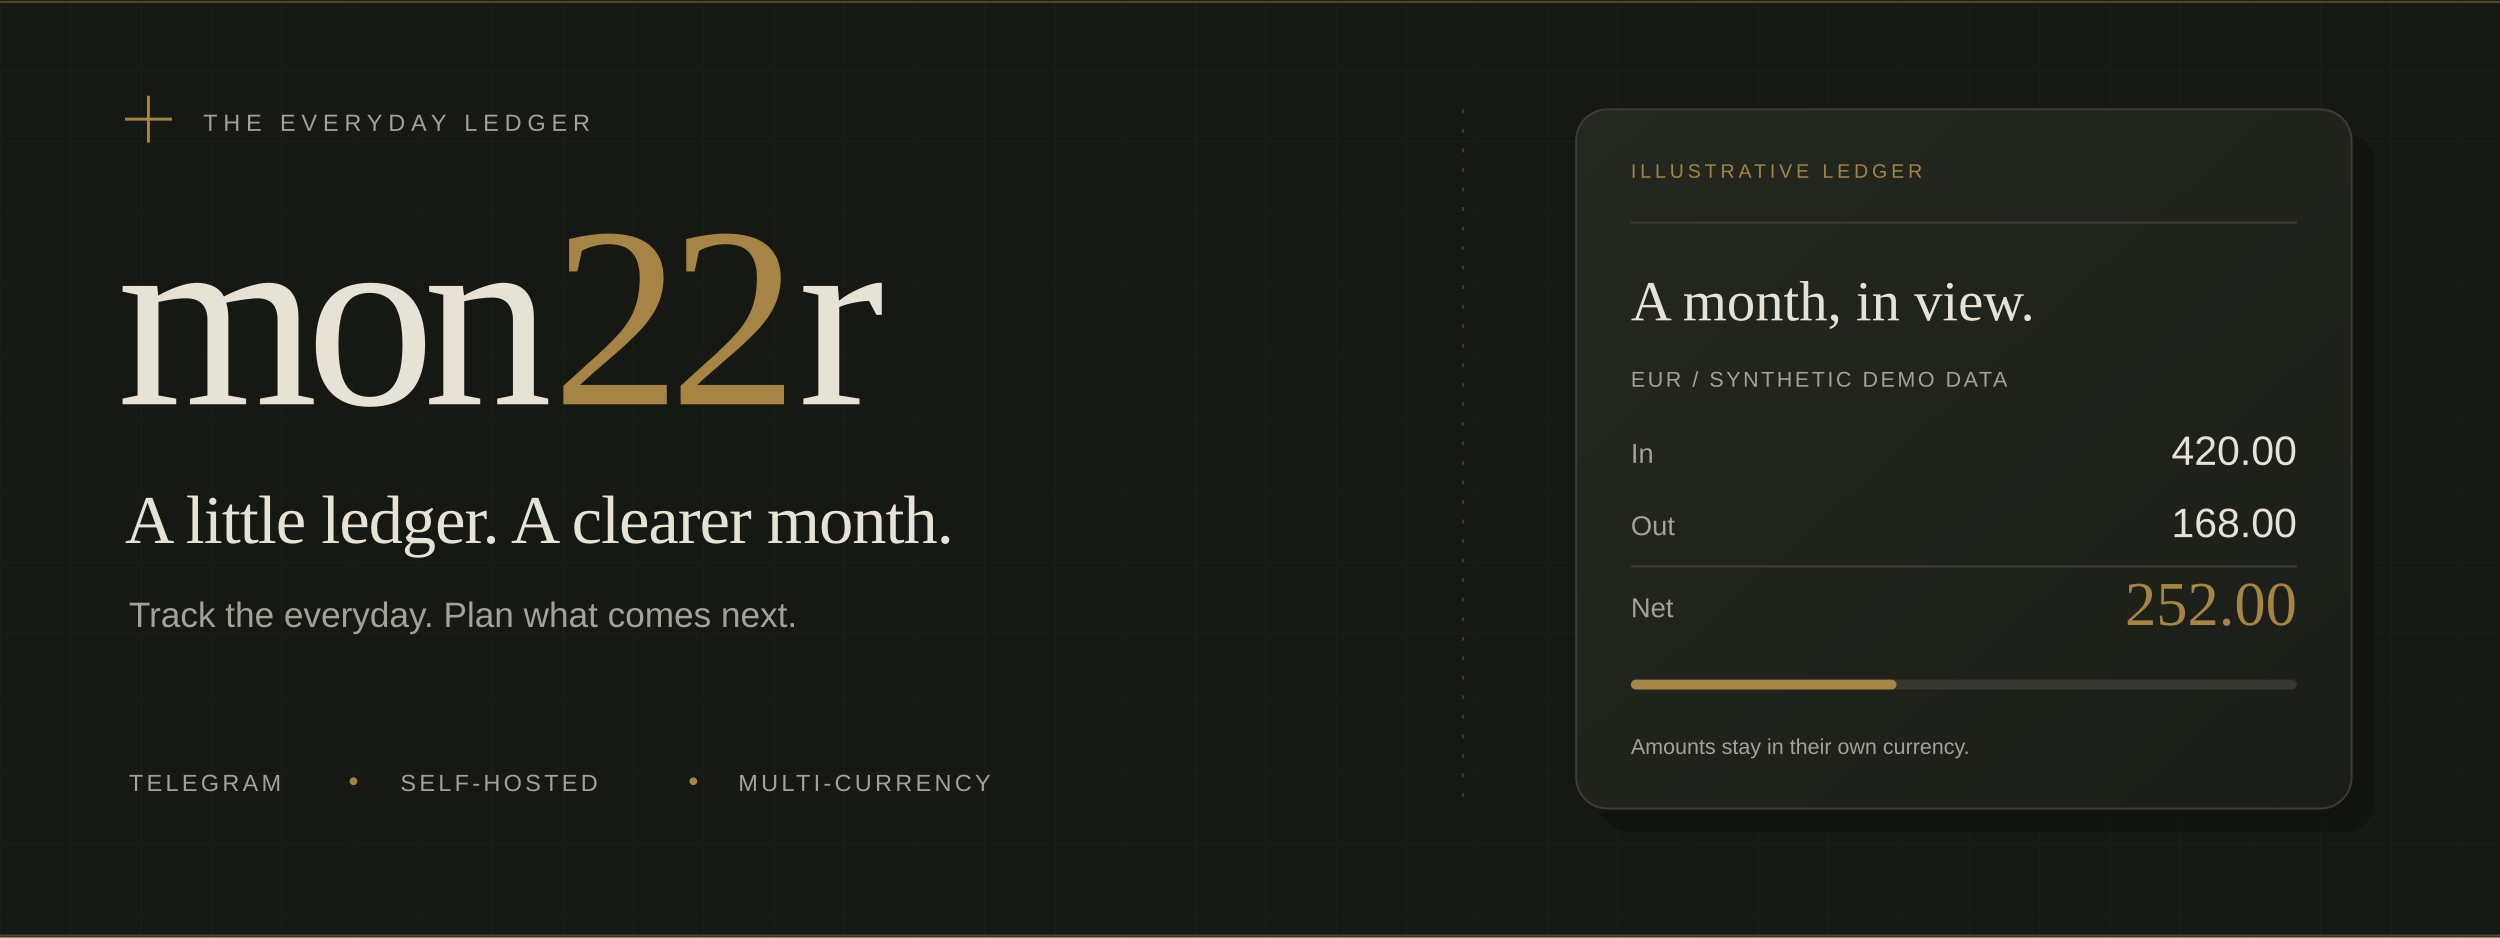
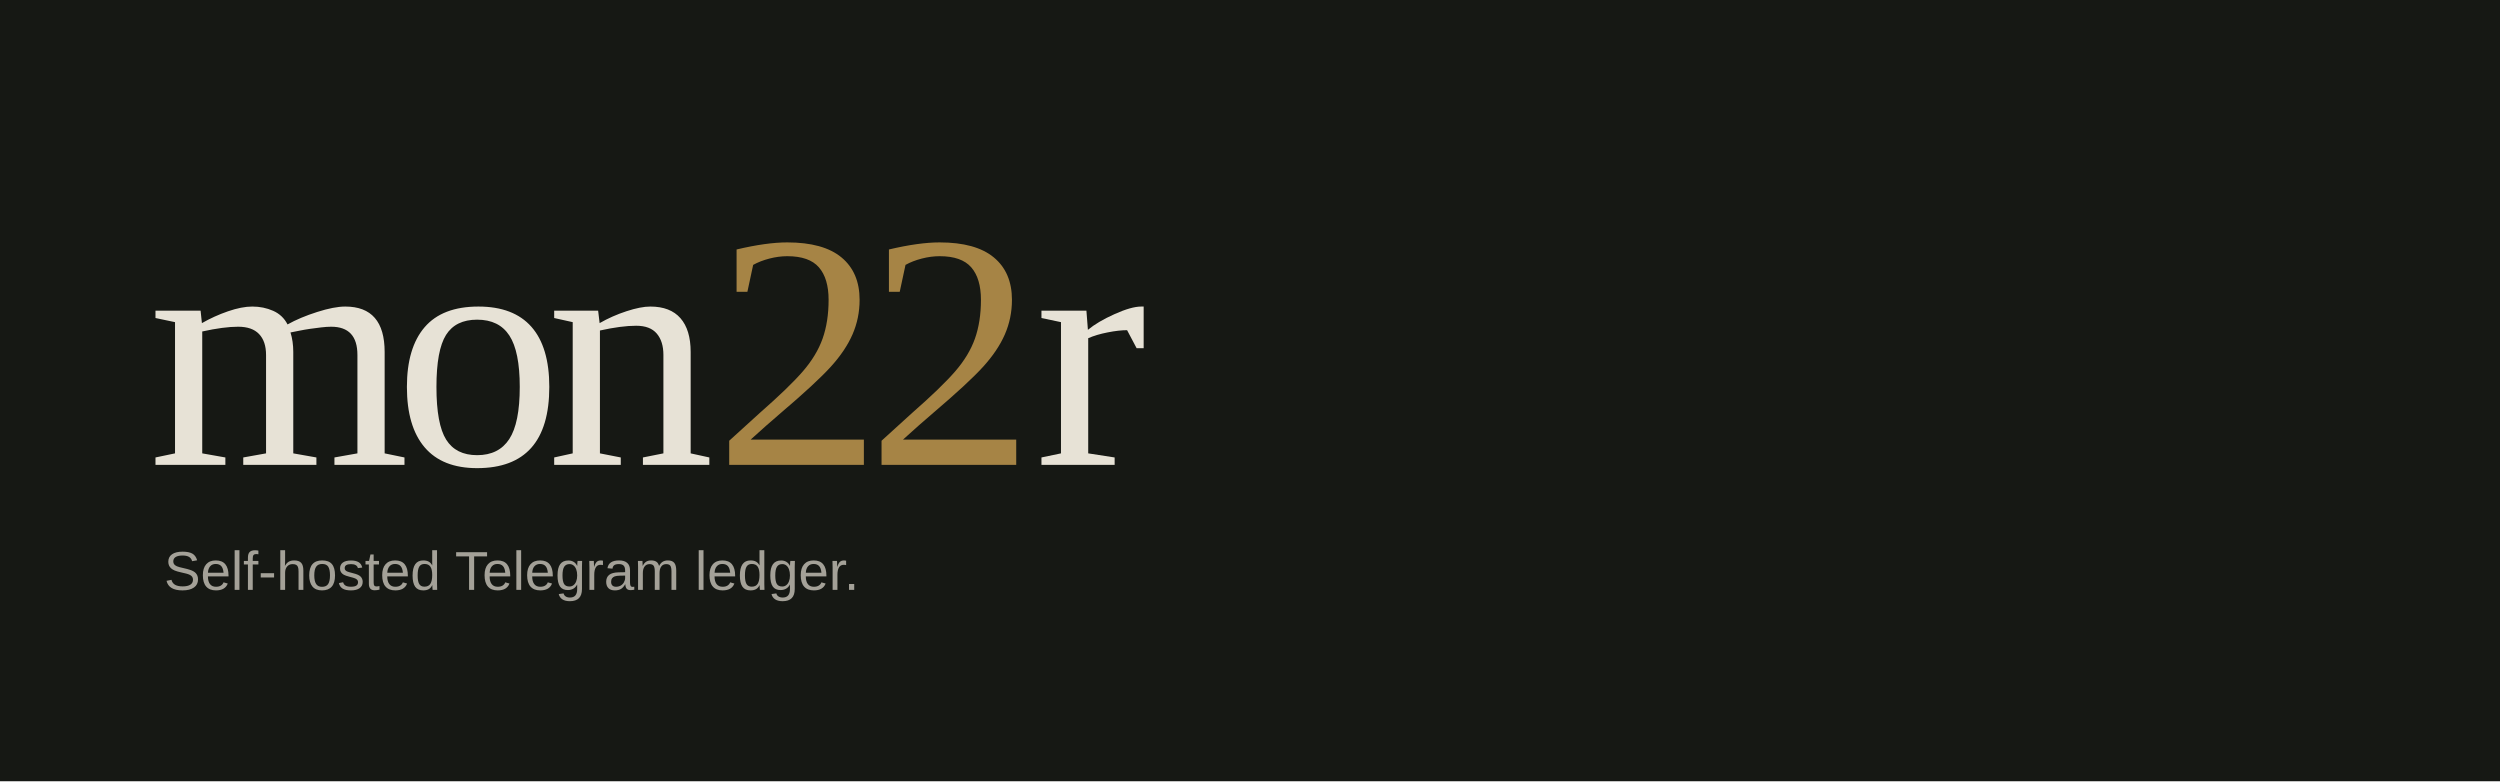
- <svg xmlns="http://www.w3.org/2000/svg" width="1280" height="480" viewBox="0 0 1280 480" role="img" aria-labelledby="title desc">
-   <defs>
-     <linearGradient id="paper" x1="0" y1="0" x2="1" y2="1">
-       <stop offset="0" stop-color="#252820" />
-       <stop offset="1" stop-color="#1b1e18" />
-     </linearGradient>
-     <pattern id="ruling" width="36" height="36" patternUnits="userSpaceOnUse">
-       <path d="M36 0H0V36" fill="none" stroke="#e7e2d6" stroke-opacity="0.025" />
-     </pattern>
-   </defs>
-   <rect width="1280" height="480" fill="#161814" />
-   <rect width="1280" height="480" fill="url(#ruling)" />
-   <path d="M0 1H1280M0 479H1280" stroke="#a68445" stroke-opacity="0.45" />
-   <g font-family="'IBM Plex Sans', Arial, sans-serif">
-     <path d="M64 61h24m-12-12v24" stroke="#a68445" stroke-width="1.5" />
-     <text x="104" y="67" fill="#a4a198" font-size="12" letter-spacing="3">THE EVERYDAY LEDGER</text>
-     <text x="60" y="207" fill="#e7e2d6" font-family="Fraunces, Georgia, 'Times New Roman', serif" font-size="132" letter-spacing="-6">mon<tspan fill="#a68445">22</tspan>r</text>
-     <text x="64" y="278" fill="#e7e2d6" font-family="Fraunces, Georgia, 'Times New Roman', serif" font-size="35" letter-spacing="-0.5">A little ledger. A clearer month.</text>
-     <text x="66" y="321" fill="#a4a198" font-size="18">Track the everyday. Plan what comes next.</text>
-     <g fill="#a4a198" font-size="12" letter-spacing="1.7">
-       <text x="66" y="405">TELEGRAM</text>
-       <text x="205" y="405">SELF-HOSTED</text>
-       <text x="378" y="405">MULTI-CURRENCY</text>
-     </g>
-     <g fill="#a68445">
-       <circle cx="181" cy="400" r="2" />
-       <circle cx="355" cy="400" r="2" />
-     </g>
-     <g transform="translate(807 56)">
-       <rect x="12" y="12" width="397" height="358" rx="16" fill="#0e100c" fill-opacity="0.55" />
-       <rect width="397" height="358" rx="16" fill="url(#paper)" stroke="#3c3c37" />
-       <path d="M28 58H369" stroke="#3c3c37" />
-       <text x="28" y="35" fill="#a68445" font-size="10" letter-spacing="2">ILLUSTRATIVE LEDGER</text>
-       <text x="28" y="108" fill="#e7e2d6" font-family="Fraunces, Georgia, 'Times New Roman', serif" font-size="29">A month, in view.</text>
-       <text x="28" y="142" fill="#a4a198" font-size="11" letter-spacing="1.3">EUR / SYNTHETIC DEMO DATA</text>
-       <g font-size="14" fill="#a4a198">
-         <text x="28" y="181">In</text>
-         <text x="28" y="218">Out</text>
-         <text x="28" y="260">Net</text>
-       </g>
-       <g text-anchor="end" fill="#e7e2d6" font-size="21" font-variant="tabular-nums">
-         <text x="369" y="182">420.00</text>
-         <text x="369" y="219">168.00</text>
-         <text x="369" y="264" fill="#a68445" font-family="Fraunces, Georgia, 'Times New Roman', serif" font-size="32">252.00</text>
-       </g>
-       <path d="M28 234H369" stroke="#3c3c37" />
-       <rect x="28" y="292" width="341" height="5" rx="2.5" fill="#35372f" />
-       <rect x="28" y="292" width="136" height="5" rx="2.5" fill="#a68445" />
-       <text x="28" y="330" fill="#a4a198" font-size="11">Amounts stay in their own currency.</text>
-     </g>
-   </g>
-   <path d="M749 56V414" stroke="#3c3c37" stroke-dasharray="2 8" />
+ <svg xmlns="http://www.w3.org/2000/svg" width="1280" height="400" viewBox="0 0 1280 400" role="img" aria-labelledby="title desc">
+   <rect width="1280" height="400" fill="#161814" />
+   <text x="76" y="238" fill="#e7e2d6" font-family="Georgia, 'Times New Roman', serif" font-size="172" font-weight="400" letter-spacing="-8">mon<tspan fill="#a68445">22</tspan>r</text>
+   <text x="84" y="302" fill="#a4a198" font-family="Arial, Helvetica, sans-serif" font-size="28" font-weight="400">Self-hosted Telegram ledger.</text>
</svg>
